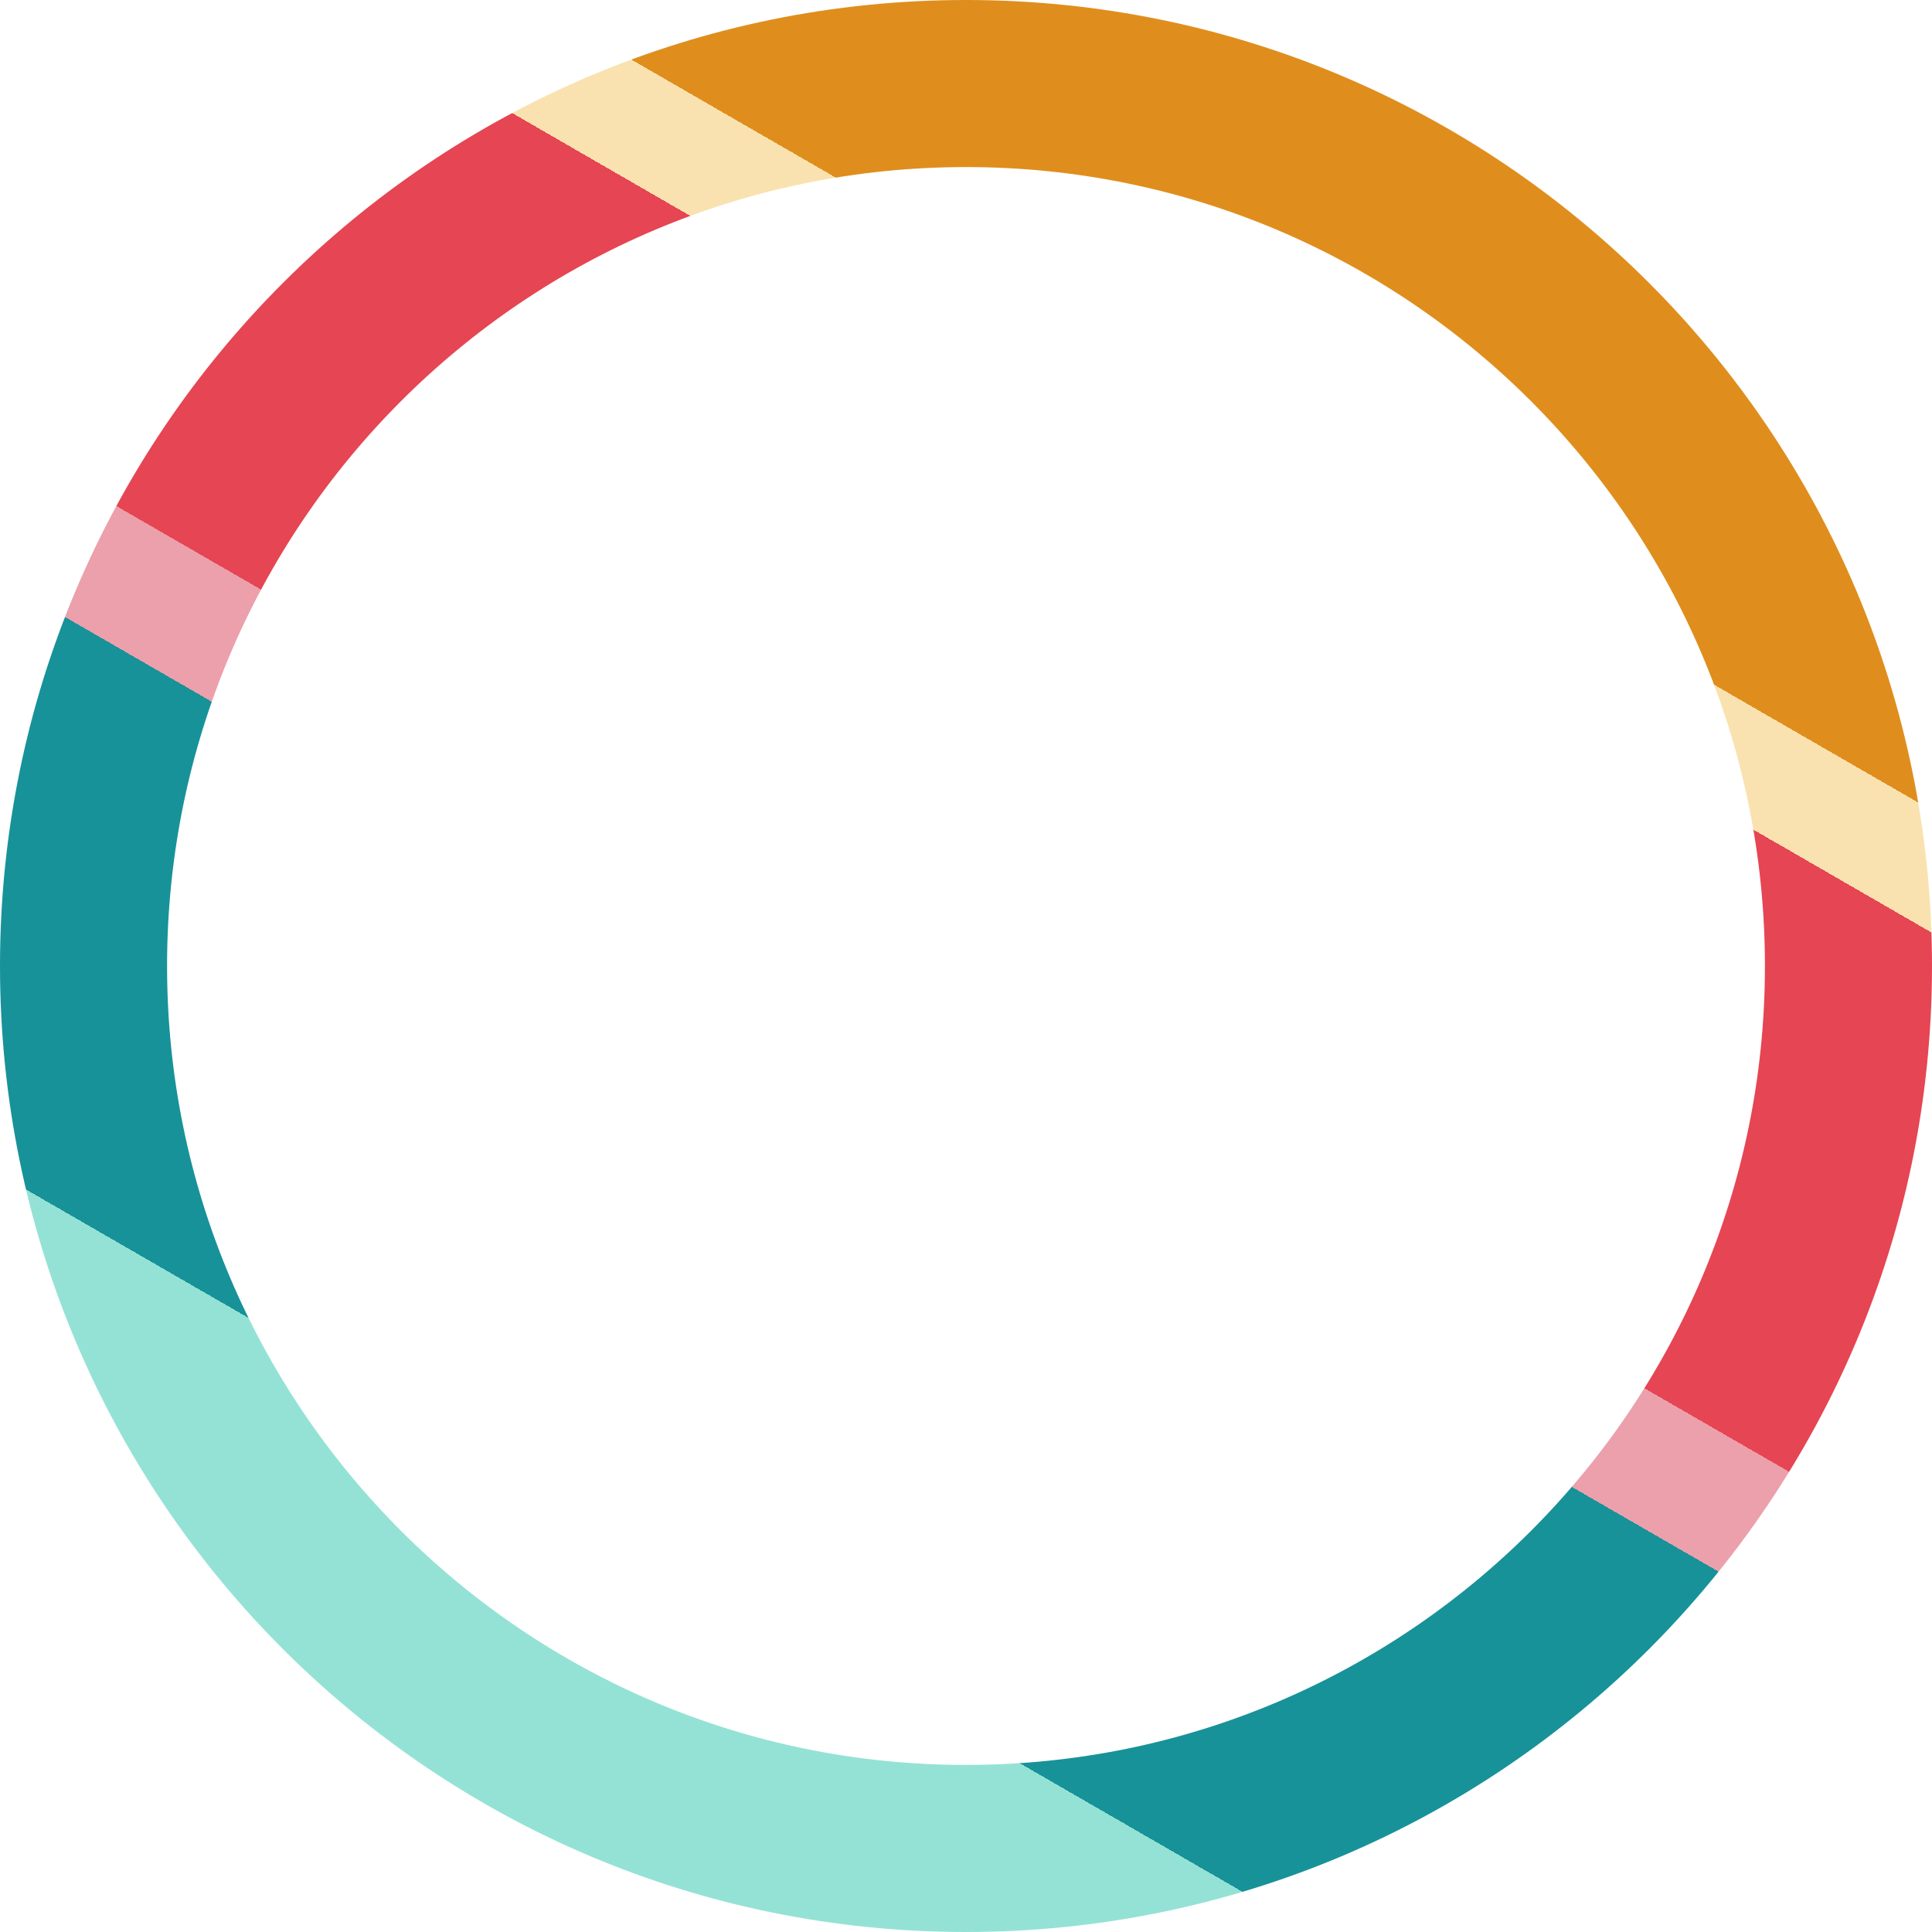
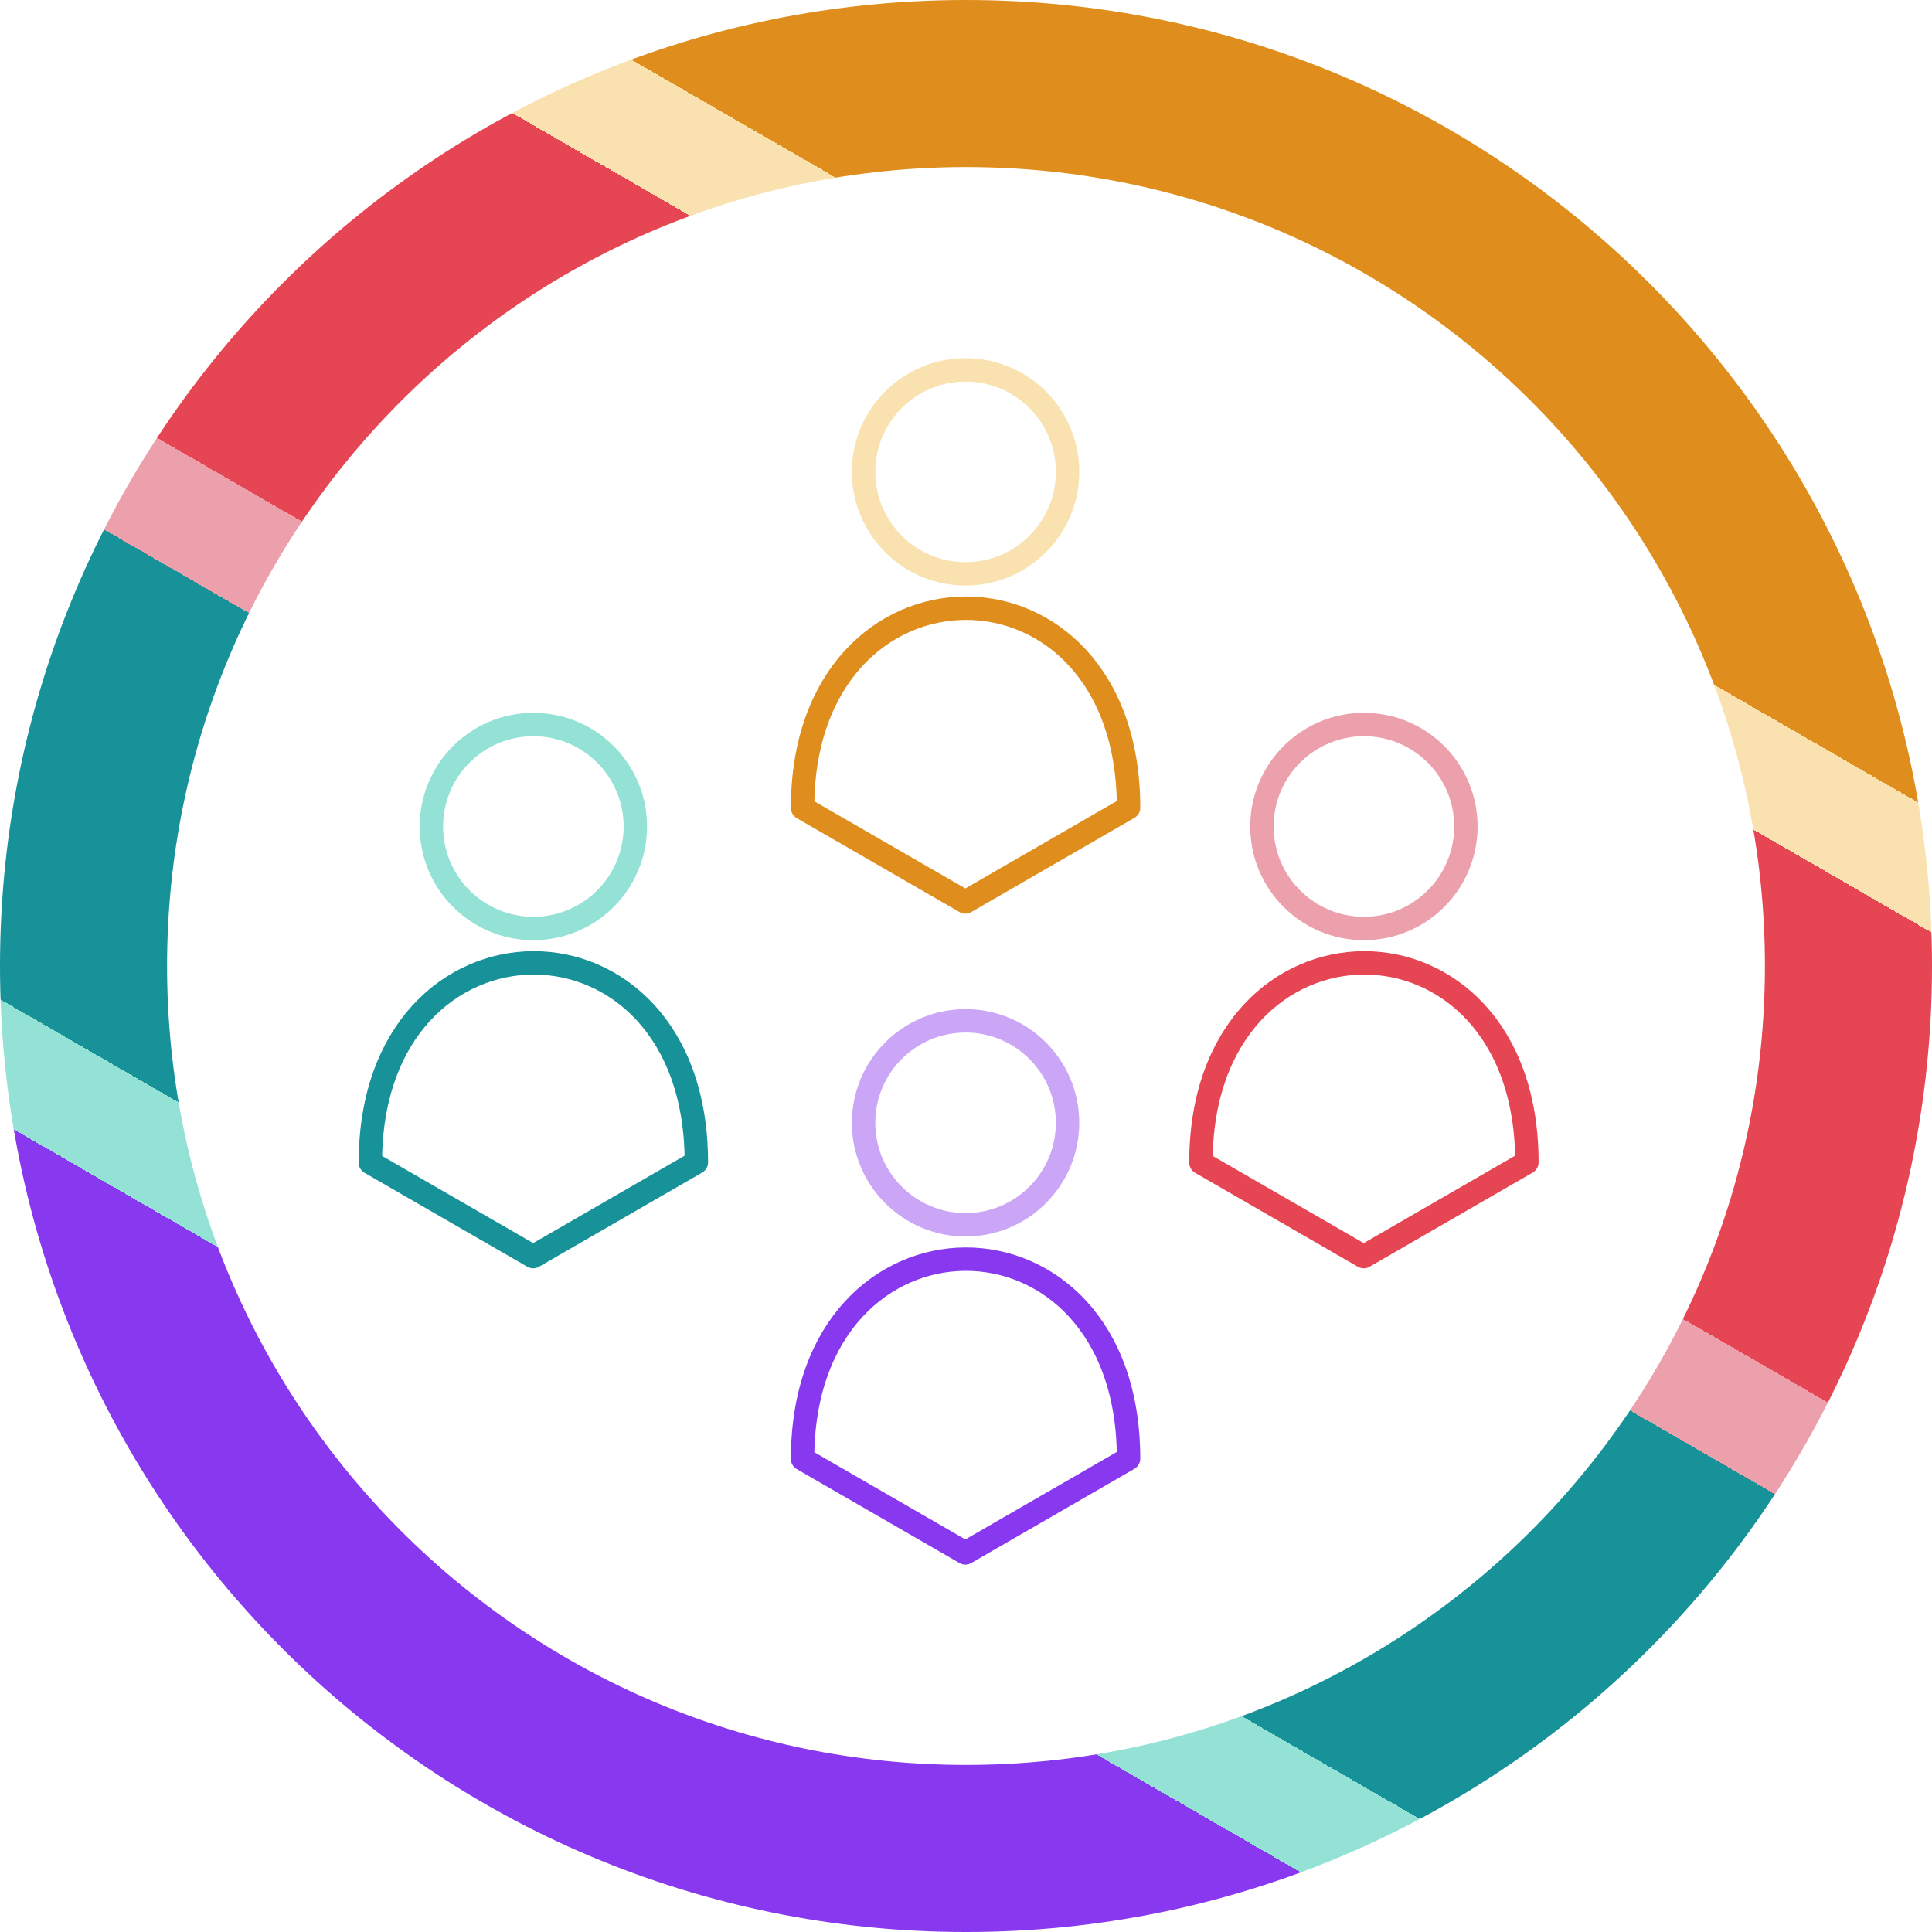
<svg xmlns="http://www.w3.org/2000/svg" xmlns:xlink="http://www.w3.org/1999/xlink" width="28.91mm" height="28.91mm" viewBox="0 0 28.91 28.91" version="1.1" id="svg1">
  <defs id="defs1">
    <linearGradient xlink:href="#linearGradient439" id="linearGradient447" gradientUnits="userSpaceOnUse" gradientTransform="matrix(0.8803235,0,0,0.8803235,51.54894,-91.71854)" x1="-34.637" y1="107.617" x2="-49.637" y2="133.598" />
    <linearGradient id="linearGradient439">
      <stop style="stop-color:#df8e1d;stop-opacity:1;" offset="0" id="stop426" />
      <stop style="stop-color:#df8e1d;stop-opacity:1;" offset="0.15" id="stop427" />
      <stop style="stop-color:#f9e2af;stop-opacity:1;" offset="0.15" id="stop428" />
      <stop style="stop-color:#f9e2af;stop-opacity:1;" offset="0.21" id="stop429" />
      <stop style="stop-color:#e64553;stop-opacity:1;" offset="0.21" id="stop430" />
-       <stop style="stop-color:#e64553;stop-opacity:1;" offset="0.515" id="stop431" />
-       <stop style="stop-color:#eba0ac;stop-opacity:1;" offset="0.515" id="stop432" />
-       <stop style="stop-color:#eba0ac;stop-opacity:1;" offset="0.584" id="stop433" />
-       <stop style="stop-color:#179299;stop-opacity:1;" offset="0.584" id="stop434" />
-       <stop style="stop-color:#179299;stop-opacity:1;" offset="0.876" id="stop435" />
-       <stop style="stop-color:#94e2d5;stop-opacity:1;" offset="0.876" id="stop436" />
-       <stop style="stop-color:#94e2d5;stop-opacity:1;" offset="0.919" id="stop437" />
+       <stop style="stop-color:#e64553;stop-opacity:1;" offset="0.47" id="stop431" />
+       <stop style="stop-color:#eba0ac;stop-opacity:1;" offset="0.47" id="stop432" />
+       <stop style="stop-color:#eba0ac;stop-opacity:1;" offset="0.53" id="stop433" />
+       <stop style="stop-color:#179299;stop-opacity:1;" offset="0.53" id="stop434" />
+       <stop style="stop-color:#179299;stop-opacity:1;" offset="0.79" id="stop435" />
+       <stop style="stop-color:#94e2d5;stop-opacity:1;" offset="0.79" id="stop436" />
+       <stop style="stop-color:#94e2d5;stop-opacity:1;" offset="0.85" id="stop437" />
+       <stop style="stop-color:#8839ef;stop-opacity:1;" offset="0.85" id="stop438" />
+       <stop style="stop-color:#8839ef;stop-opacity:1;" offset="1" id="stop439" />
    </linearGradient>
  </defs>
  <g id="layer1">
+     <g id="g215-9-9-7-1-9-7" transform="translate(68.71453,-222.6706)" style="stroke:#8839ef;stroke-linejoin:round;stroke-opacity:1">
+       <circle style="fill:none;fill-opacity:1;stroke:#cba6f7;stroke-width:0.35;stroke-linejoin:round;stroke-dasharray:none;stroke-opacity:1" id="path140-7-5-1-2-4-1-1-7-4-9-2-6" cx="-54.266" cy="239.472" r="1.526" />
+       <path style="fill:none;fill-opacity:1;stroke:#8839ef;stroke-width:0.35;stroke-linecap:round;stroke-linejoin:round;stroke-dasharray:none;stroke-opacity:1" d="m -51.827,244.498 c 6.11e-4,-3.992 -4.877,-3.971 -4.878,0.004 l 2.436,1.406 z" id="path5-8-3-9-0-5-8-1-6-7-2" />
+     </g>
+     <g id="g215-9-9-7-1-9-5-7" transform="translate(74.67526,-227.1043)" style="stroke:#8839ef;stroke-linejoin:round;stroke-opacity:1">
+       <circle style="fill:none;fill-opacity:1;stroke:#eba0ac;stroke-width:0.35;stroke-linejoin:round;stroke-dasharray:none;stroke-opacity:1" id="path140-7-5-1-2-4-1-1-7-4-9-2-8-1" cx="-54.266" cy="239.472" r="1.526" />
+       <path style="fill:none;fill-opacity:1;stroke:#e64553;stroke-width:0.35;stroke-linecap:round;stroke-linejoin:round;stroke-dasharray:none;stroke-opacity:1" d="m -51.827,244.498 c 6.11e-4,-3.992 -4.877,-3.971 -4.878,0.004 l 2.436,1.406 z" id="path5-8-3-9-0-5-8-1-6-7-5-5" />
+     </g>
    <circle style="fill:none;fill-opacity:1;stroke:url(#linearGradient447);stroke-width:2.5;stroke-dasharray:none" id="path1-6-0-0-4-1-3-1-3-8" cx="14.455" cy="14.455" r="13.205" />
+     <g id="g215-9-9-7-1-9-8-8" transform="translate(68.71453,-232.4112)" style="stroke:#8839ef;stroke-linejoin:round;stroke-opacity:1">
+       <circle style="fill:none;fill-opacity:1;stroke:#f9e2af;stroke-width:0.35;stroke-linejoin:round;stroke-dasharray:none;stroke-opacity:1" id="path140-7-5-1-2-4-1-1-7-4-9-2-2-4" cx="-54.266" cy="239.472" r="1.526" />
+       <path style="fill:none;fill-opacity:1;stroke:#df8e1d;stroke-width:0.35;stroke-linecap:round;stroke-linejoin:round;stroke-dasharray:none;stroke-opacity:1" d="m -51.827,244.498 c 6.11e-4,-3.992 -4.877,-3.971 -4.878,0.004 l 2.436,1.406 z" id="path5-8-3-9-0-5-8-1-6-7-3-5" />
+     </g>
+     <g id="g215-9-9-7-1-9-6-6" transform="translate(62.24711,-227.1043)" style="stroke:#8839ef;stroke-linejoin:round;stroke-opacity:1">
+       <circle style="fill:none;fill-opacity:1;stroke:#94e2d5;stroke-width:0.35;stroke-linejoin:round;stroke-dasharray:none;stroke-opacity:1" id="path140-7-5-1-2-4-1-1-7-4-9-2-9-5" cx="-54.266" cy="239.472" r="1.526" />
+       <path style="fill:none;fill-opacity:1;stroke:#179299;stroke-width:0.35;stroke-linecap:round;stroke-linejoin:round;stroke-dasharray:none;stroke-opacity:1" d="m -51.827,244.498 c 6.11e-4,-3.992 -4.877,-3.971 -4.878,0.004 l 2.436,1.406 z" id="path5-8-3-9-0-5-8-1-6-7-1-6" />
+     </g>
  </g>
</svg>
